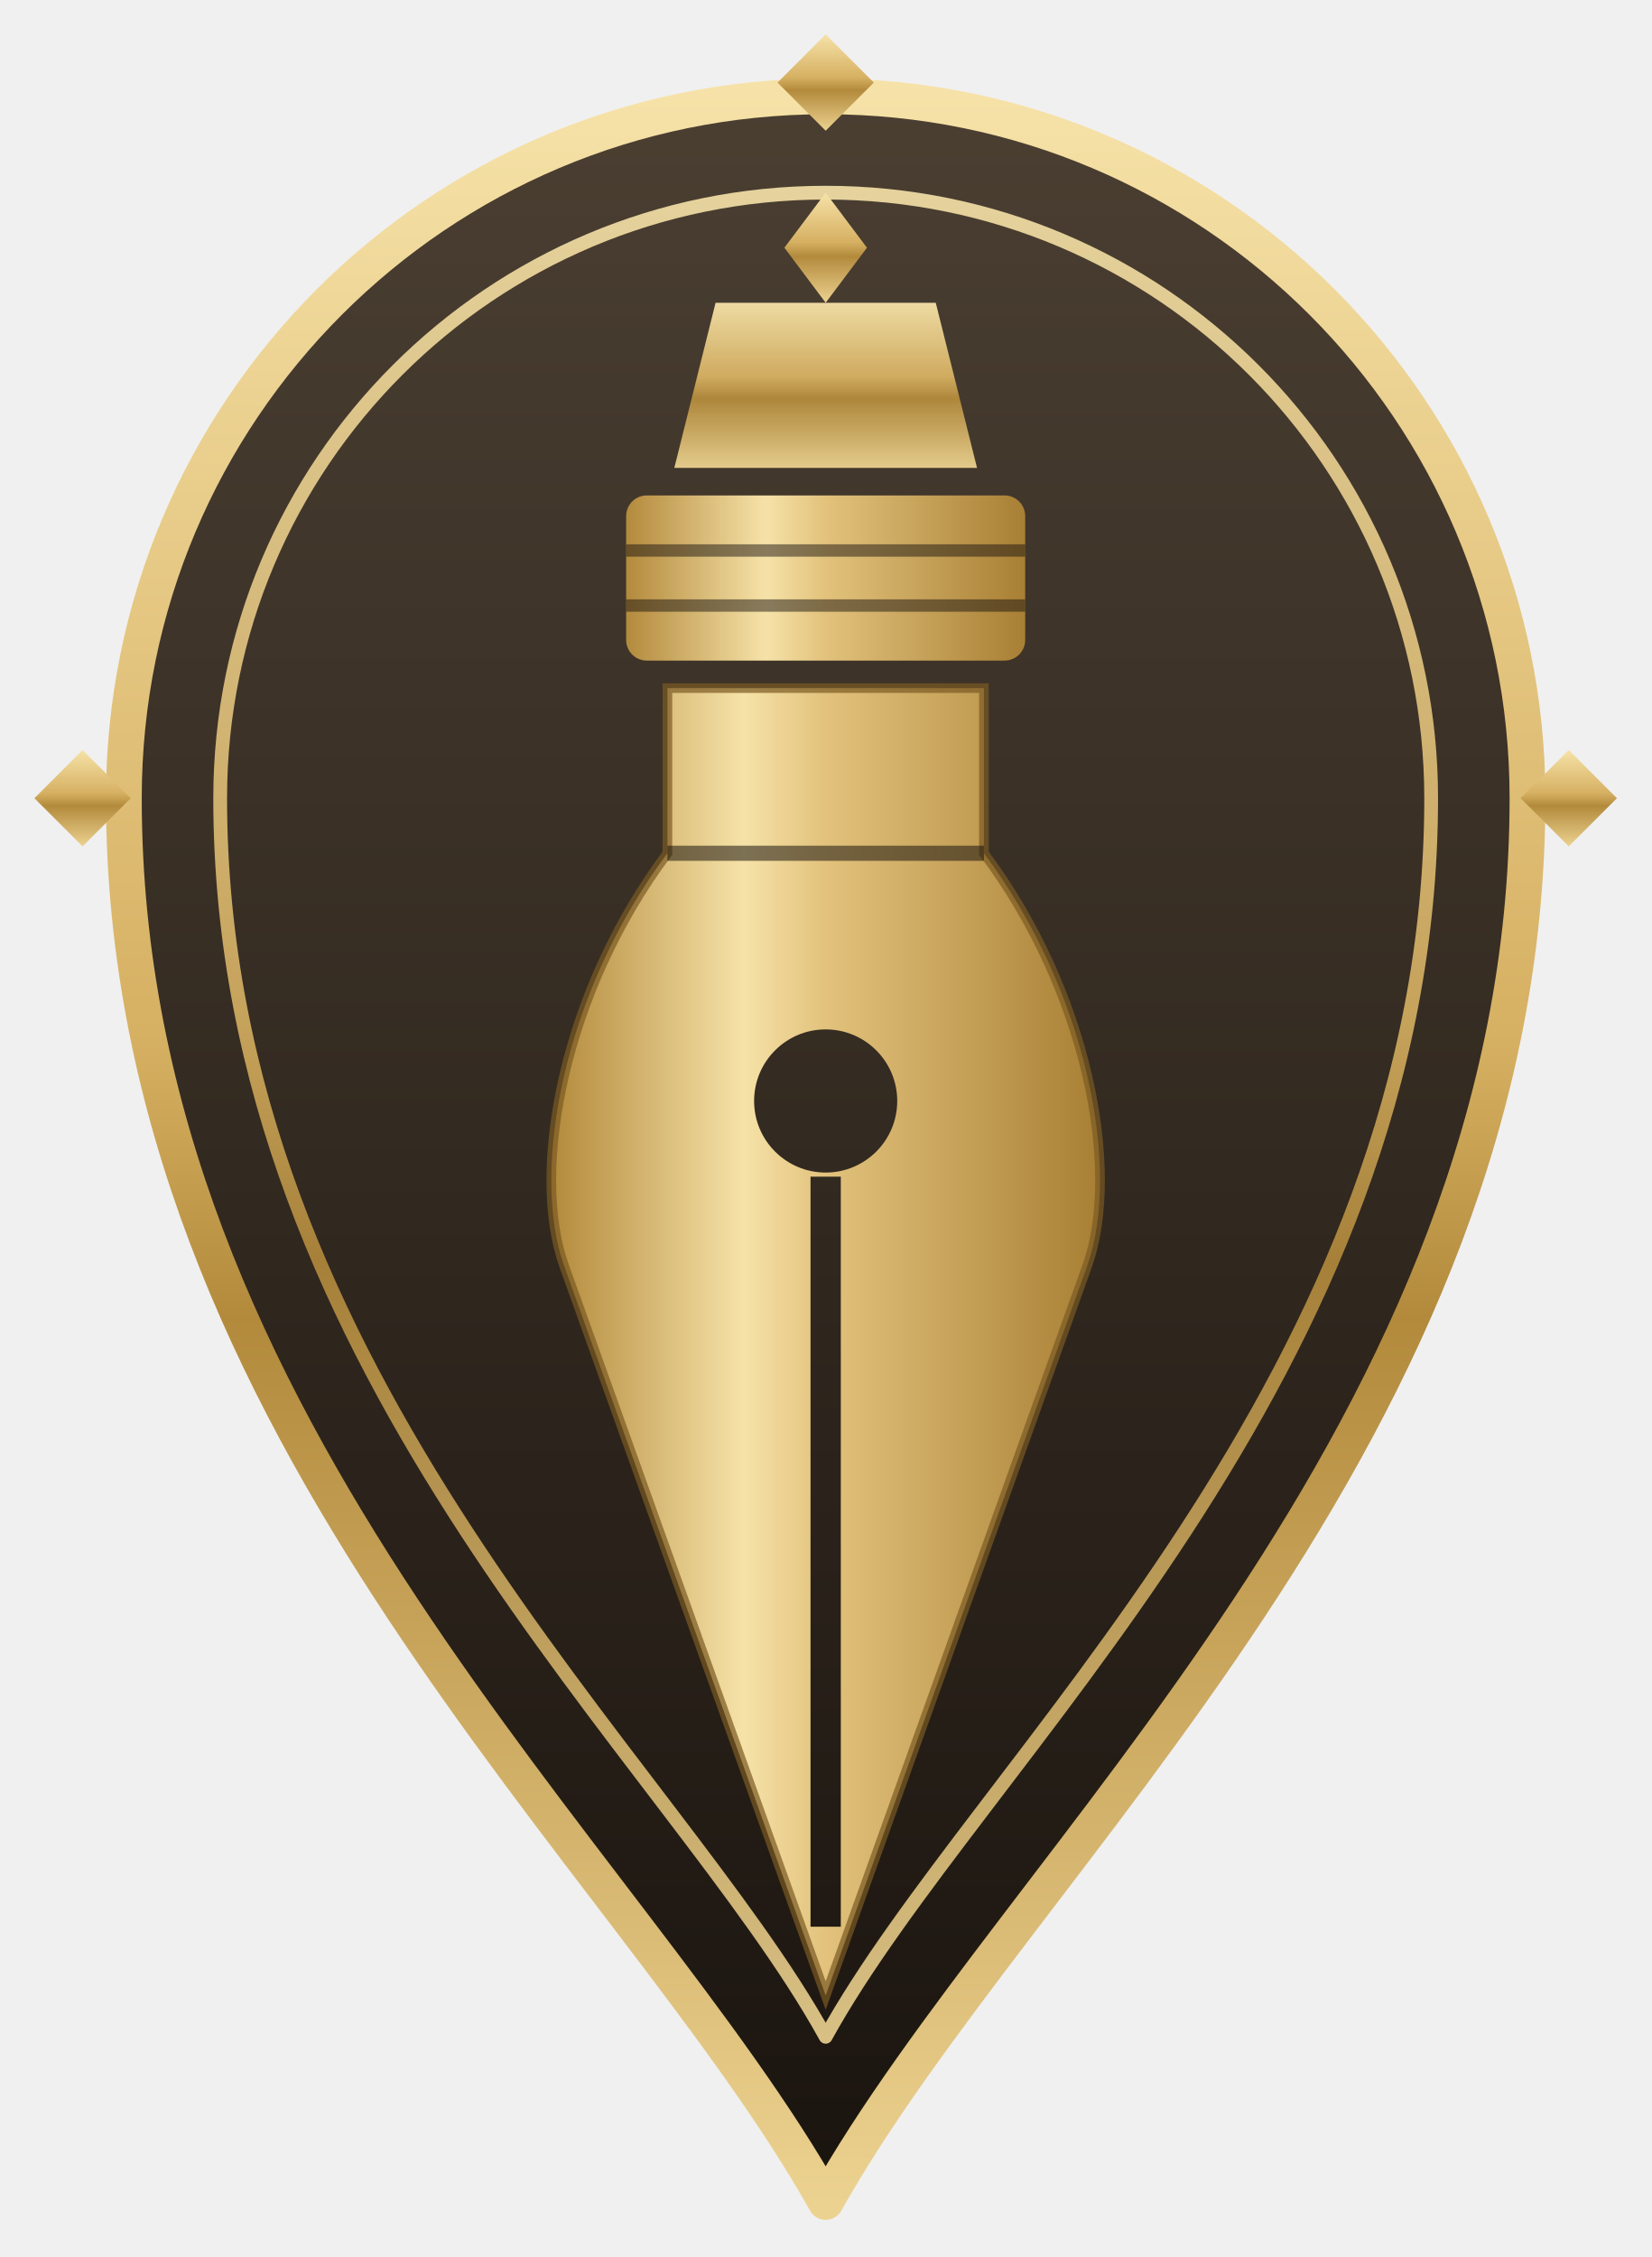
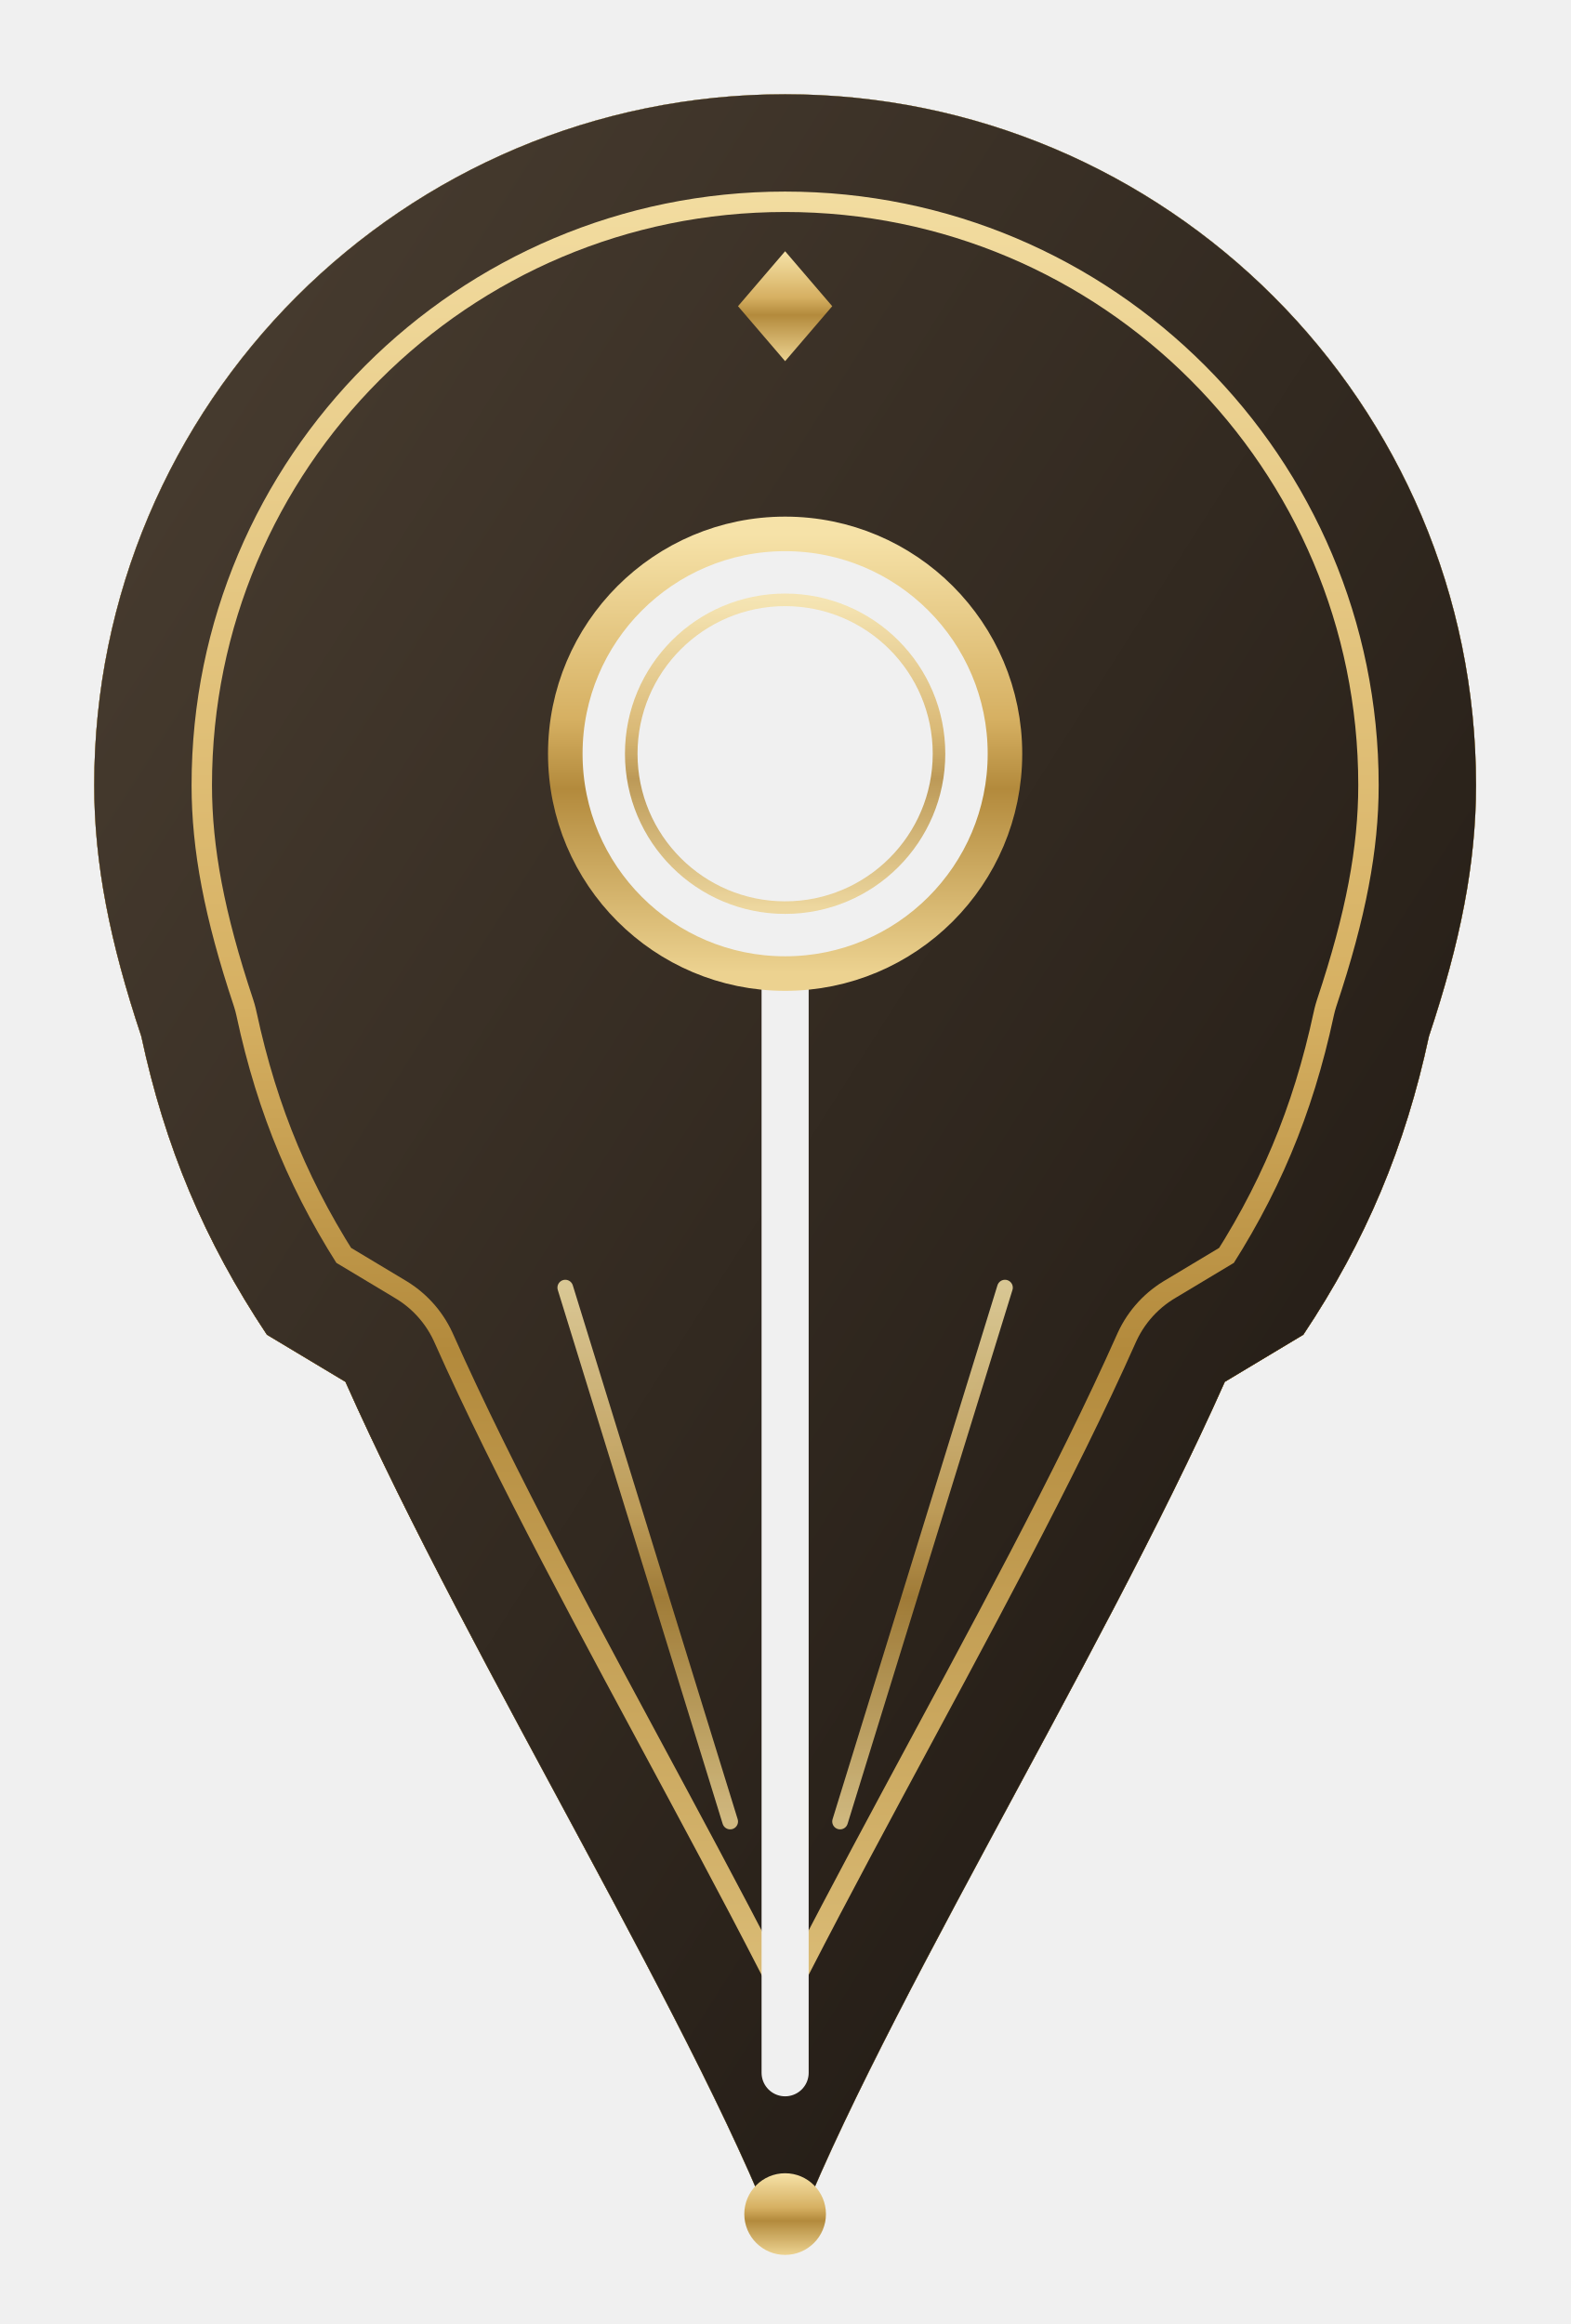
- <svg xmlns="http://www.w3.org/2000/svg" viewBox="0 0 120 164" width="120" height="164">
+ <svg xmlns="http://www.w3.org/2000/svg" viewBox="10 22 100 148" width="100" height="148">
  <defs>
    <linearGradient id="gold" x1="0" y1="0" x2="0" y2="1">
      <stop offset="0" stop-color="#f6e2a8" />
-       <stop offset=".45" stop-color="#d6b062" />
+       <stop offset=".42" stop-color="#d6b062" />
      <stop offset=".58" stop-color="#b38a3c" />
      <stop offset="1" stop-color="#ecd290" />
    </linearGradient>
-     <linearGradient id="goldh" x1="0" y1="0" x2="1" y2="0">
-       <stop offset="0" stop-color="#b38a3c" />
-       <stop offset=".35" stop-color="#f6e2a8" />
-       <stop offset=".5" stop-color="#e2c27c" />
-       <stop offset="1" stop-color="#a87f34" />
-     </linearGradient>
-     <linearGradient id="plate" x1="0" y1="0" x2="0" y2="1">
+     <linearGradient id="body" x1="0" y1="0" x2="1" y2="1">
      <stop offset="0" stop-color="#4b3f32" />
      <stop offset="1" stop-color="#1a140f" />
    </linearGradient>
-     <mask id="cut">
-       <rect width="120" height="164" fill="#fff" />
-       <circle cx="60" cy="80" r="5.2" fill="#000" />
-       <path d="M60 85.5 L60 140" stroke="#000" stroke-width="2.2" />
+     <clipPath id="inside">
+       <path d="M60 166 C55 152 40 128 32 110 L27 107 C23 101 20.5 95 19 88 C17 82 16 77 16 72 A44 44 0 1 1 104 72 C104 77 103 82 101 88 C99.5 95 97 101 93 107 L88 110 C80 128 65 152 60 166 Z" />
+     </clipPath>
+     <mask id="cut" maskUnits="userSpaceOnUse">
+       <rect width="120" height="172" fill="#fff" />
+       <circle cx="60" cy="70" r="14" fill="#000" />
+       <path d="M60 84 L60 154" stroke="#000" stroke-width="3" stroke-linecap="round" />
    </mask>
  </defs>
-   <path d="M60 160 C46 135 9 104 9 58 A51 51 0 0 1 111 58 C111 104 74 135 60 160 Z" fill="url(#plate)" stroke="url(#gold)" stroke-width="2.6" stroke-linejoin="round" />
-   <path d="M60 148 C49 128 16 100 16 58 A44 44 0 0 1 104 58 C104 100 71 128 60 148 Z" fill="none" stroke="url(#gold)" stroke-width="1" stroke-linejoin="round" opacity=".9" />
-   <g fill="url(#gold)">
-     <path d="M60 2.5 L63.5 6 L60 9.5 L56.5 6 Z" />
-     <path d="M6 58 L9.5 54.5 L13 58 L9.5 61.5 Z" transform="translate(-3.5 0)" />
-     <path d="M114 58 L117.5 54.5 L121 58 L117.5 61.5 Z" transform="translate(-3.5 0)" />
+   <g mask="url(#cut)">
+     <path d="M60 166 C55 152 40 128 32 110 L27 107 C23 101 20.5 95 19 88 C17 82 16 77 16 72 A44 44 0 1 1 104 72 C104 77 103 82 101 88 C99.5 95 97 101 93 107 L88 110 C80 128 65 152 60 166 Z" fill="url(#body)" />
+     <g clip-path="url(#inside)" fill="none" stroke-linejoin="round">
+       <path d="M60 166 C55 152 40 128 32 110 L27 107 C23 101 20.5 95 19 88 C17 82 16 77 16 72 A44 44 0 1 1 104 72 C104 77 103 82 101 88 C99.5 95 97 101 93 107 L88 110 C80 128 65 152 60 166 Z" stroke="url(#gold)" stroke-width="5" />
+       <path d="M60 166 C55 152 40 128 32 110 L27 107 C23 101 20.5 95 19 88 C17 82 16 77 16 72 A44 44 0 1 1 104 72 C104 77 103 82 101 88 C99.5 95 97 101 93 107 L88 110 C80 128 65 152 60 166 Z" stroke="url(#gold)" stroke-width="15" />
+       <path d="M60 166 C55 152 40 128 32 110 L27 107 C23 101 20.5 95 19 88 C17 82 16 77 16 72 A44 44 0 1 1 104 72 C104 77 103 82 101 88 C99.5 95 97 101 93 107 L88 110 C80 128 65 152 60 166 Z" stroke="url(#body)" stroke-width="12.4" />
+     </g>
+     <g fill="none" stroke="url(#gold)" stroke-width="1" stroke-linecap="round" opacity=".85">
+       <path d="M46 104 L56.5 138" />
+       <path d="M74 104 L63.5 138" />
+     </g>
  </g>
-   <g mask="url(#cut)">
-     <path d="M60 145 L41 92 C38.5 85 41 72 48.5 62 L48.5 50 L71.5 50 L71.5 62 C79 72 81.5 85 79 92 Z" fill="url(#goldh)" />
-   </g>
-   <path d="M60 145 L41 92 C38.5 85 41 72 48.5 62 L48.5 50 L71.5 50 L71.5 62 C79 72 81.5 85 79 92 Z" fill="none" stroke="#7a5a22" stroke-width=".7" opacity=".7" />
-   <path d="M48.5 62 L71.5 62" stroke="#1a140f" stroke-width="1.1" opacity=".55" />
-   <rect x="45.5" y="36" width="29" height="12" rx="1.5" fill="url(#goldh)" />
-   <path d="M45.5 40 H74.5 M45.5 44 H74.5" stroke="#1a140f" stroke-width=".9" opacity=".5" />
-   <path d="M49 34 L71 34 L68 22 L52 22 Z" fill="url(#gold)" opacity=".95" />
-   <path d="M60 14 L63 18 L60 22 L57 18 Z" fill="url(#gold)" />
+   <circle cx="60" cy="70" r="14" fill="none" stroke="url(#gold)" stroke-width="2.2" />
+   <circle cx="60" cy="70" r="9.8" fill="none" stroke="url(#gold)" stroke-width=".8" opacity=".85" />
+   <path d="M60 38 L63 41.5 L60 45 L57 41.5 Z" fill="url(#gold)" />
+   <circle cx="60" cy="163" r="2.6" fill="url(#gold)" />
</svg>
